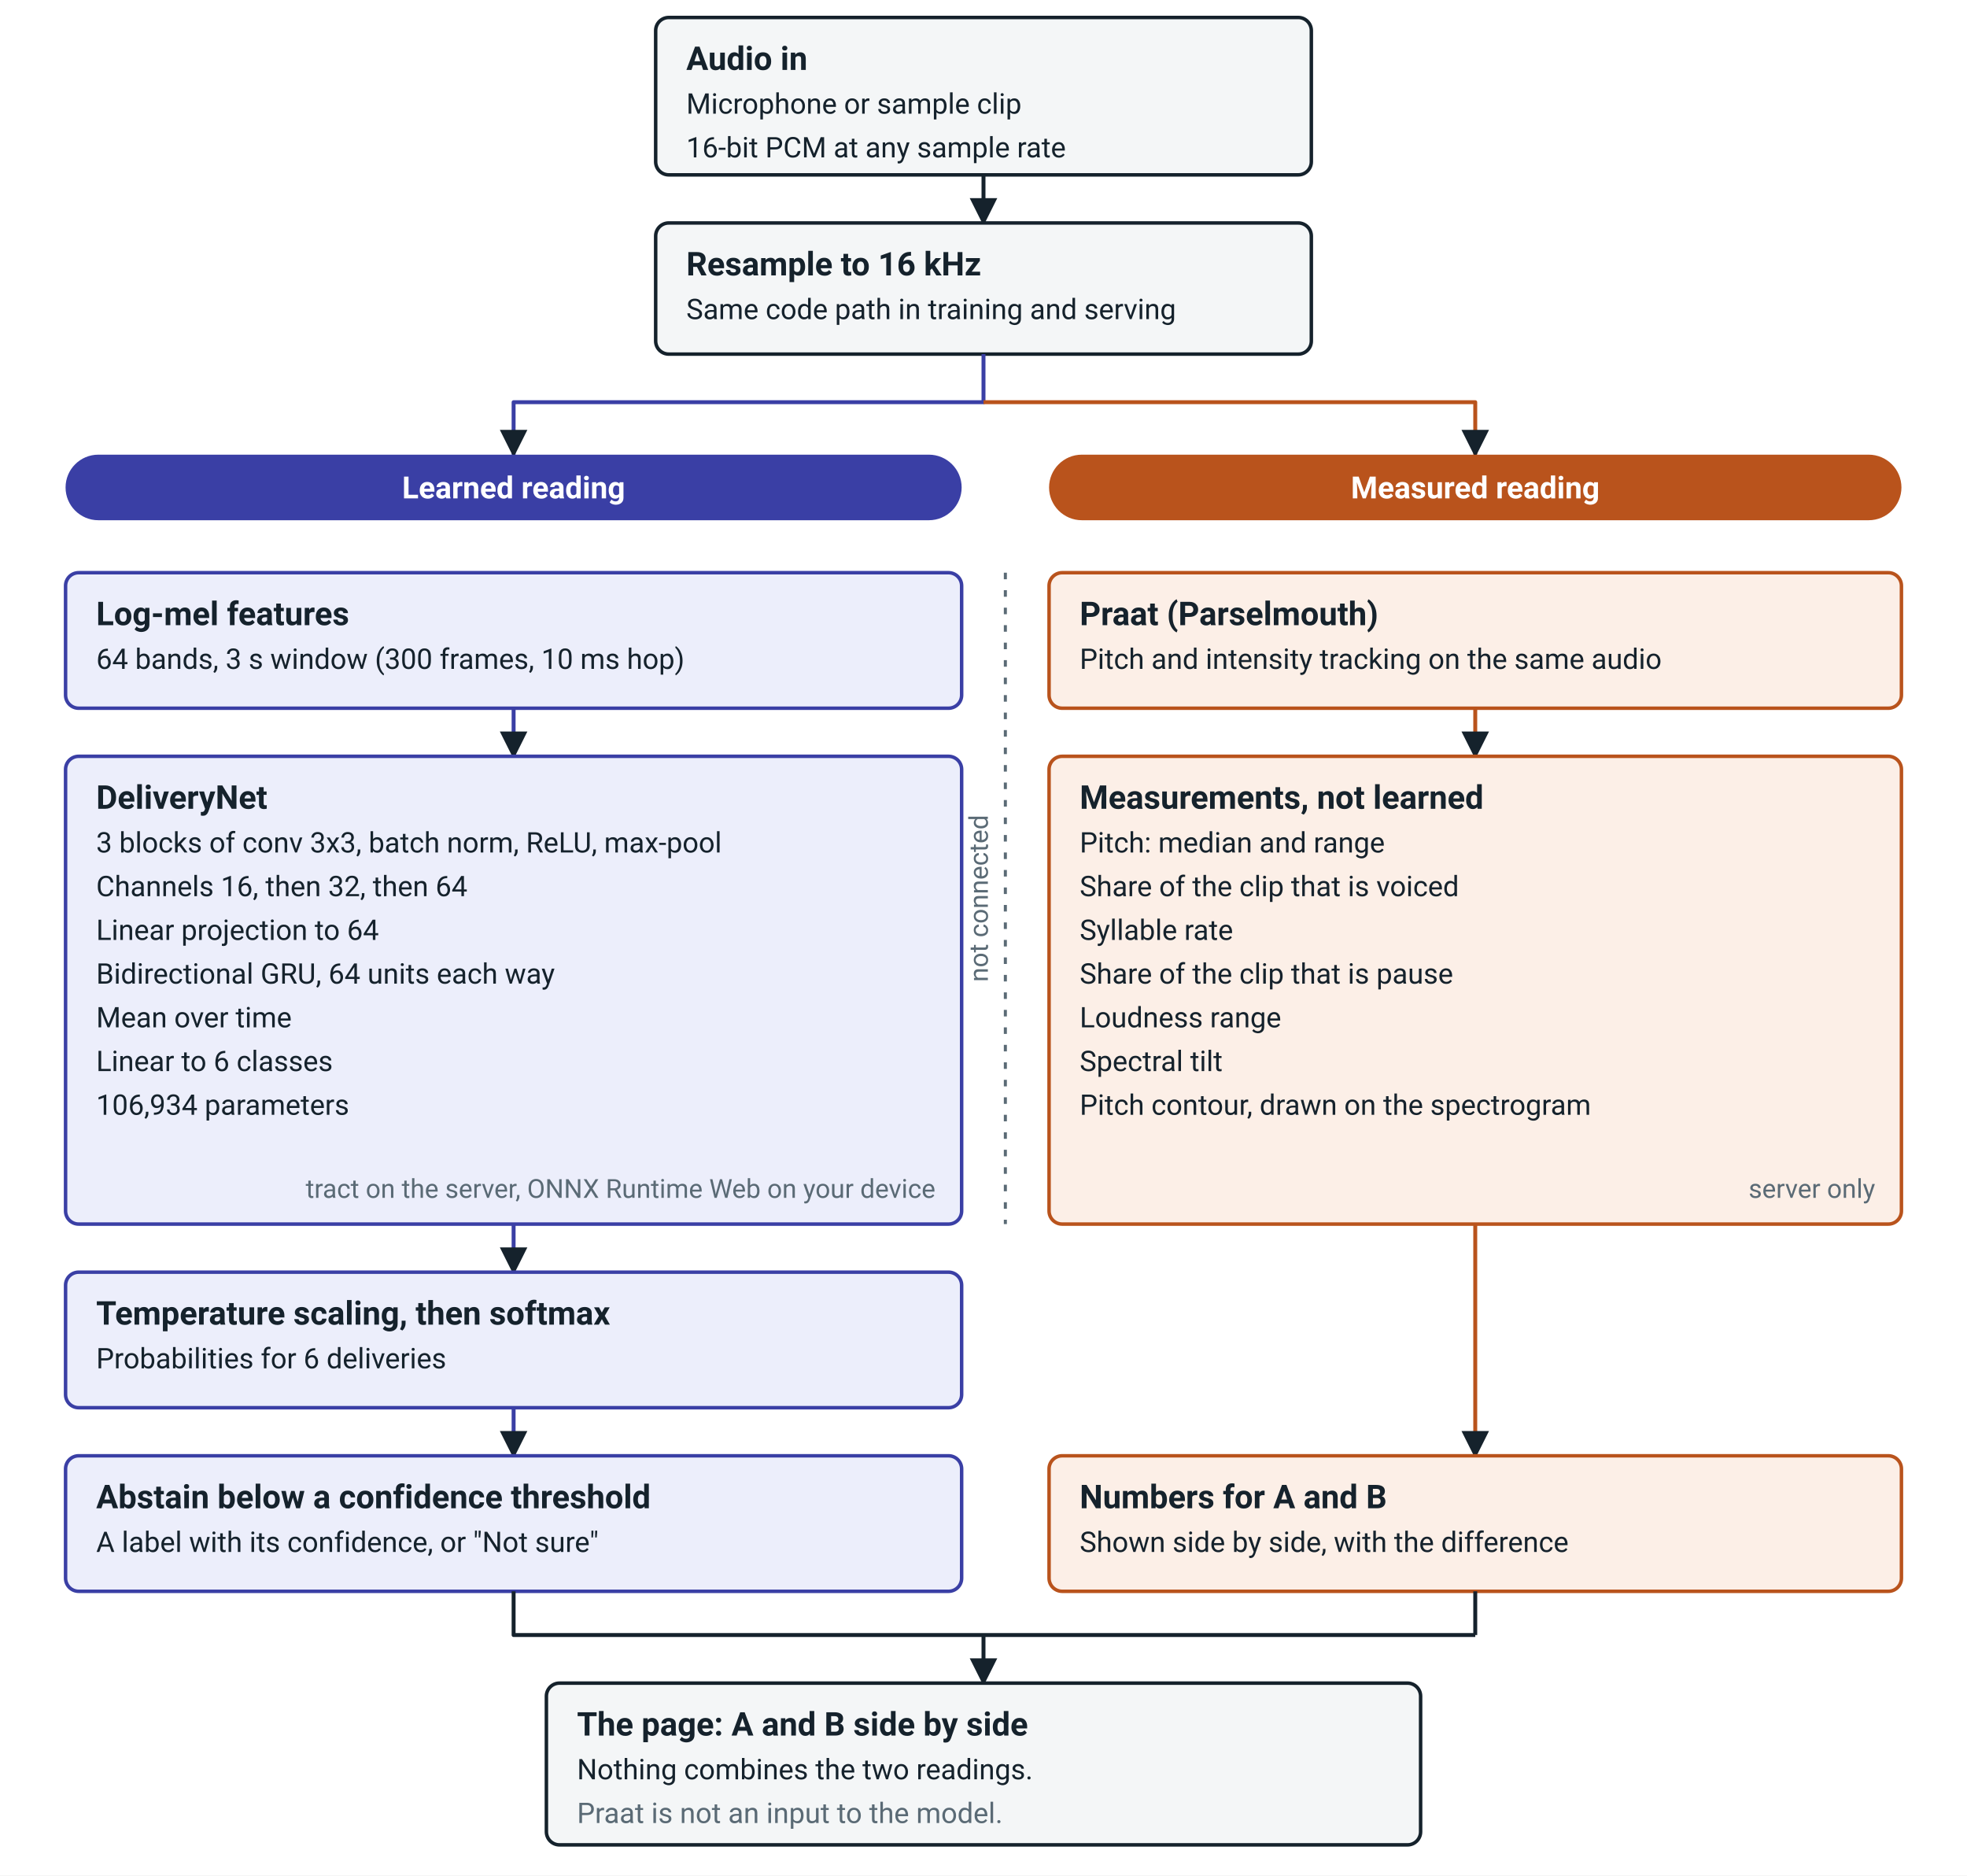
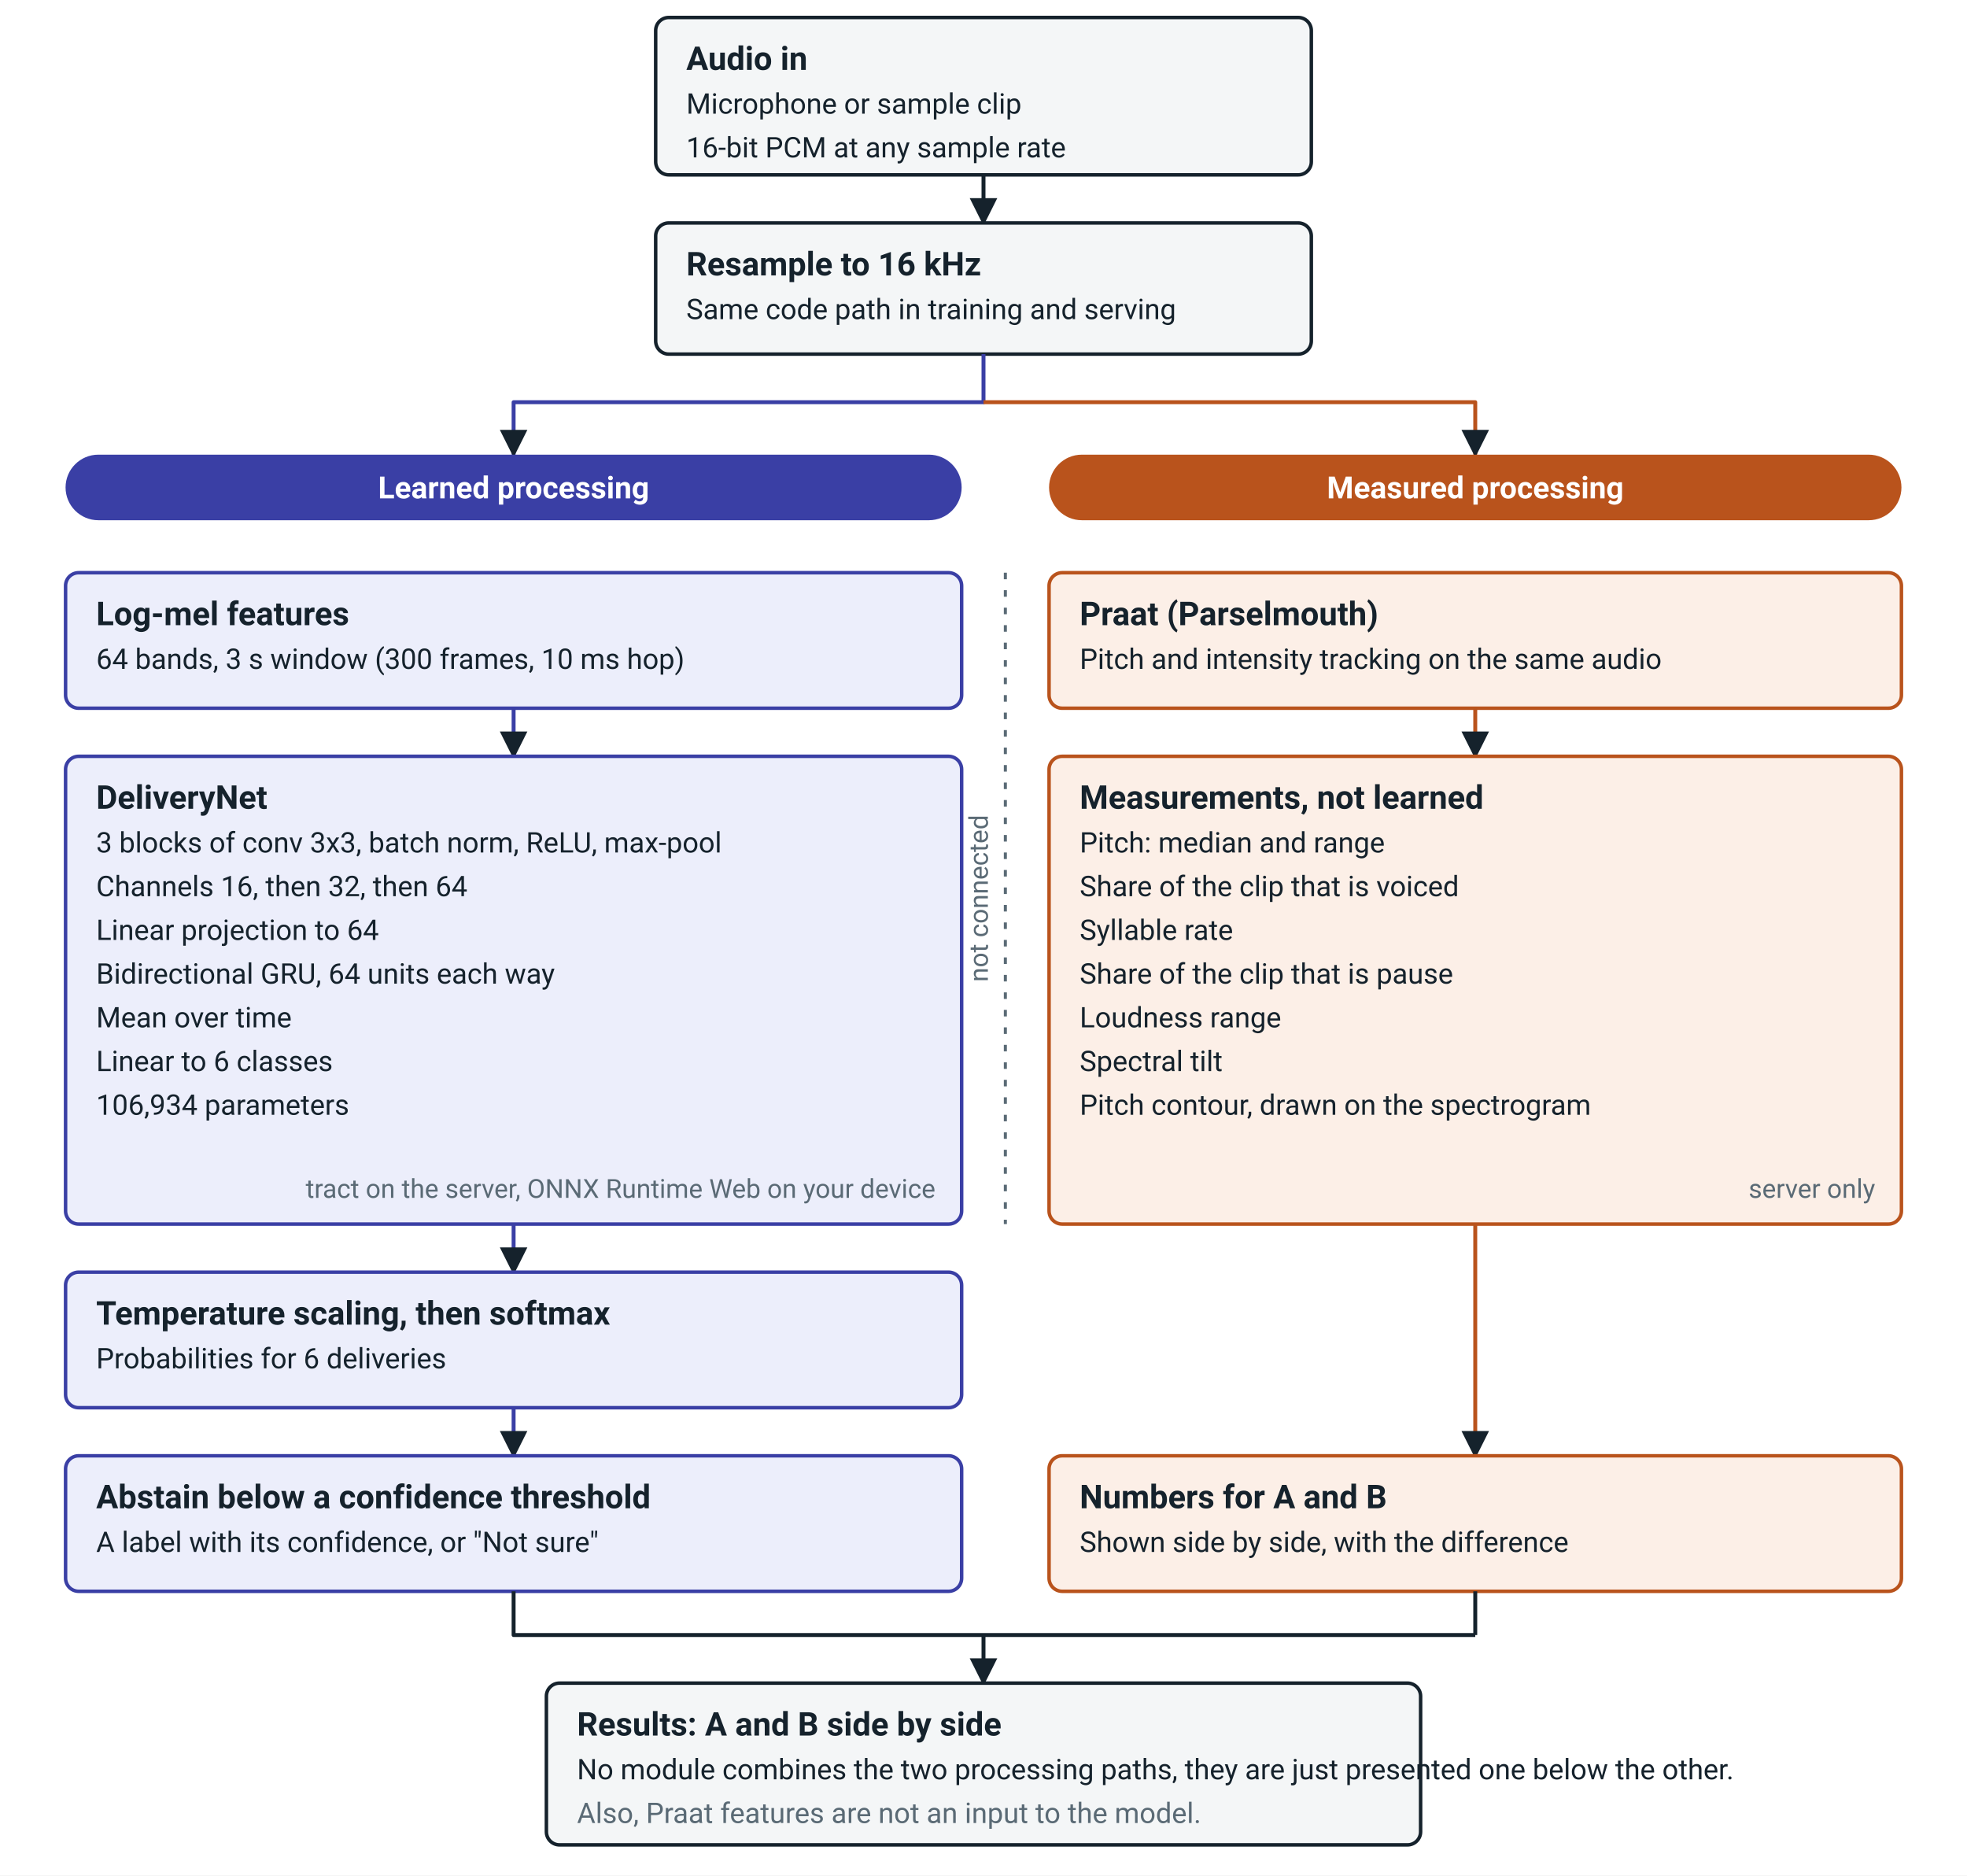
<svg xmlns="http://www.w3.org/2000/svg" viewBox="0 0 900 858" width="900" height="858" role="img" font-family="system-ui, -apple-system, 'Segoe UI', Roboto, Helvetica, Arial, sans-serif">
  <defs>
    <marker id="ah" viewBox="0 0 10 10" refX="9" refY="5" markerWidth="7" markerHeight="7" orient="auto-start-reverse">
      <path d="M0 0 L10 5 L0 10 z" fill="#15222c" />
    </marker>
  </defs>
  <rect width="900" height="858" fill="#ffffff" />
  <rect x="300" y="8" width="300" height="72" rx="6" fill="#f4f6f7" stroke="#15222c" stroke-width="1.6" />
  <text x="314" y="32" font-size="15" font-weight="700" fill="#15222c">Audio in</text>
  <text x="314" y="52" font-size="13" fill="#15222c">Microphone or sample clip</text>
  <text x="314" y="72" font-size="13" fill="#15222c">16-bit PCM at any sample rate</text>
  <path d="M450 80 L450 102" stroke="#15222c" stroke-width="1.8" fill="none" marker-end="url(#ah)" />
  <rect x="300" y="102" width="300" height="60" rx="6" fill="#f4f6f7" stroke="#15222c" stroke-width="1.6" />
  <text x="314" y="126" font-size="15" font-weight="700" fill="#15222c">Resample to 16 kHz</text>
  <text x="314" y="146" font-size="13" fill="#15222c">Same code path in training and serving</text>
  <path d="M450 162 L450 184 L235 184 L235 208" stroke="#3a3fa5" stroke-width="1.8" fill="none" stroke-linejoin="round" marker-end="url(#ah)" />
  <path d="M450 184 L675 184 L675 208" stroke="#b9531c" stroke-width="1.8" fill="none" stroke-linejoin="round" marker-end="url(#ah)" />
  <rect x="30" y="208" width="410" height="30" rx="15" fill="#3a3fa5" />
-   <text x="235" y="228" font-size="14" font-weight="700" fill="#fff" text-anchor="middle">Learned reading</text>
+   <text x="235" y="228" font-size="14" font-weight="700" fill="#fff" text-anchor="middle">Learned processing</text>
  <rect x="480" y="208" width="390" height="30" rx="15" fill="#b9531c" />
-   <text x="675" y="228" font-size="14" font-weight="700" fill="#fff" text-anchor="middle">Measured reading</text>
+   <text x="675" y="228" font-size="14" font-weight="700" fill="#fff" text-anchor="middle">Measured processing</text>
  <rect x="30" y="262" width="410" height="62" rx="6" fill="#eceefb" stroke="#3a3fa5" stroke-width="1.6" />
  <text x="44" y="286" font-size="15" font-weight="700" fill="#15222c">Log-mel features</text>
  <text x="44" y="306" font-size="13" fill="#15222c">64 bands, 3 s window (300 frames, 10 ms hop)</text>
  <path d="M235 324 L235 346" stroke="#3a3fa5" stroke-width="1.8" fill="none" marker-end="url(#ah)" />
  <rect x="30" y="346" width="410" height="214" rx="6" fill="#eceefb" stroke="#3a3fa5" stroke-width="1.6" />
  <text x="44" y="370" font-size="15" font-weight="700" fill="#15222c">DeliveryNet</text>
  <text x="44" y="390" font-size="13" fill="#15222c">3 blocks of conv 3x3, batch norm, ReLU, max-pool</text>
  <text x="44" y="410" font-size="13" fill="#15222c">Channels 16, then 32, then 64</text>
  <text x="44" y="430" font-size="13" fill="#15222c">Linear projection to 64</text>
  <text x="44" y="450" font-size="13" fill="#15222c">Bidirectional GRU, 64 units each way</text>
  <text x="44" y="470" font-size="13" fill="#15222c">Mean over time</text>
  <text x="44" y="490" font-size="13" fill="#15222c">Linear to 6 classes</text>
  <text x="44" y="510" font-size="13" fill="#15222c">106,934 parameters</text>
  <text x="428" y="548" font-size="12" text-anchor="end" fill="#5a6a75">tract on the server, ONNX Runtime Web on your device</text>
  <path d="M235 560 L235 582" stroke="#3a3fa5" stroke-width="1.8" fill="none" marker-end="url(#ah)" />
  <rect x="30" y="582" width="410" height="62" rx="6" fill="#eceefb" stroke="#3a3fa5" stroke-width="1.6" />
  <text x="44" y="606" font-size="15" font-weight="700" fill="#15222c">Temperature scaling, then softmax</text>
  <text x="44" y="626" font-size="13" fill="#15222c">Probabilities for 6 deliveries</text>
  <path d="M235 644 L235 666" stroke="#3a3fa5" stroke-width="1.8" fill="none" marker-end="url(#ah)" />
  <rect x="30" y="666" width="410" height="62" rx="6" fill="#eceefb" stroke="#3a3fa5" stroke-width="1.6" />
  <text x="44" y="690" font-size="15" font-weight="700" fill="#15222c">Abstain below a confidence threshold</text>
  <text x="44" y="710" font-size="13" fill="#15222c">A label with its confidence, or "Not sure"</text>
  <rect x="480" y="262" width="390" height="62" rx="6" fill="#fcefe7" stroke="#b9531c" stroke-width="1.6" />
  <text x="494" y="286" font-size="15" font-weight="700" fill="#15222c">Praat (Parselmouth)</text>
  <text x="494" y="306" font-size="13" fill="#15222c">Pitch and intensity tracking on the same audio</text>
  <path d="M675 324 L675 346" stroke="#b9531c" stroke-width="1.8" fill="none" marker-end="url(#ah)" />
  <rect x="480" y="346" width="390" height="214" rx="6" fill="#fcefe7" stroke="#b9531c" stroke-width="1.6" />
  <text x="494" y="370" font-size="15" font-weight="700" fill="#15222c">Measurements, not learned</text>
  <text x="494" y="390" font-size="13" fill="#15222c">Pitch: median and range</text>
  <text x="494" y="410" font-size="13" fill="#15222c">Share of the clip that is voiced</text>
  <text x="494" y="430" font-size="13" fill="#15222c">Syllable rate</text>
  <text x="494" y="450" font-size="13" fill="#15222c">Share of the clip that is pause</text>
  <text x="494" y="470" font-size="13" fill="#15222c">Loudness range</text>
  <text x="494" y="490" font-size="13" fill="#15222c">Spectral tilt</text>
  <text x="494" y="510" font-size="13" fill="#15222c">Pitch contour, drawn on the spectrogram</text>
  <text x="858" y="548" font-size="12" text-anchor="end" fill="#5a6a75">server only</text>
  <path d="M675 560 L675 666" stroke="#b9531c" stroke-width="1.8" fill="none" marker-end="url(#ah)" />
  <rect x="480" y="666" width="390" height="62" rx="6" fill="#fcefe7" stroke="#b9531c" stroke-width="1.6" />
  <text x="494" y="690" font-size="15" font-weight="700" fill="#15222c">Numbers for A and B</text>
  <text x="494" y="710" font-size="13" fill="#15222c">Shown side by side, with the difference</text>
  <path d="M460 262 L460 560" stroke="#5a6a75" stroke-width="1.4" stroke-dasharray="3 5" />
  <text transform="translate(452 411) rotate(-90)" font-size="12" fill="#5a6a75" text-anchor="middle" dominant-baseline="auto">not connected</text>
  <path d="M235 728 L235 748 L675 748 M675 728 L675 748" stroke="#15222c" stroke-width="1.8" fill="none" stroke-linejoin="round" />
  <path d="M450 748 L450 770" stroke="#15222c" stroke-width="1.8" fill="none" marker-end="url(#ah)" />
  <rect x="250" y="770" width="400" height="74" rx="6" fill="#f4f6f7" stroke="#15222c" stroke-width="1.6" />
-   <text x="264" y="794" font-size="15" font-weight="700" fill="#15222c">The page: A and B side by side</text>
-   <text x="264" y="814" font-size="13" fill="#15222c">Nothing combines the two readings.</text>
-   <text x="264" y="834" font-size="13" fill="#5a6a75">Praat is not an input to the model.</text>
+   <text x="264" y="794" font-size="15" font-weight="700" fill="#15222c">Results: A and B side by side</text>
+   <text x="264" y="814" font-size="13" fill="#15222c">No module combines the two processing paths, they are just presented one below the other.</text>
+   <text x="264" y="834" font-size="13" fill="#5a6a75">Also, Praat features are not an input to the model.</text>
</svg>
